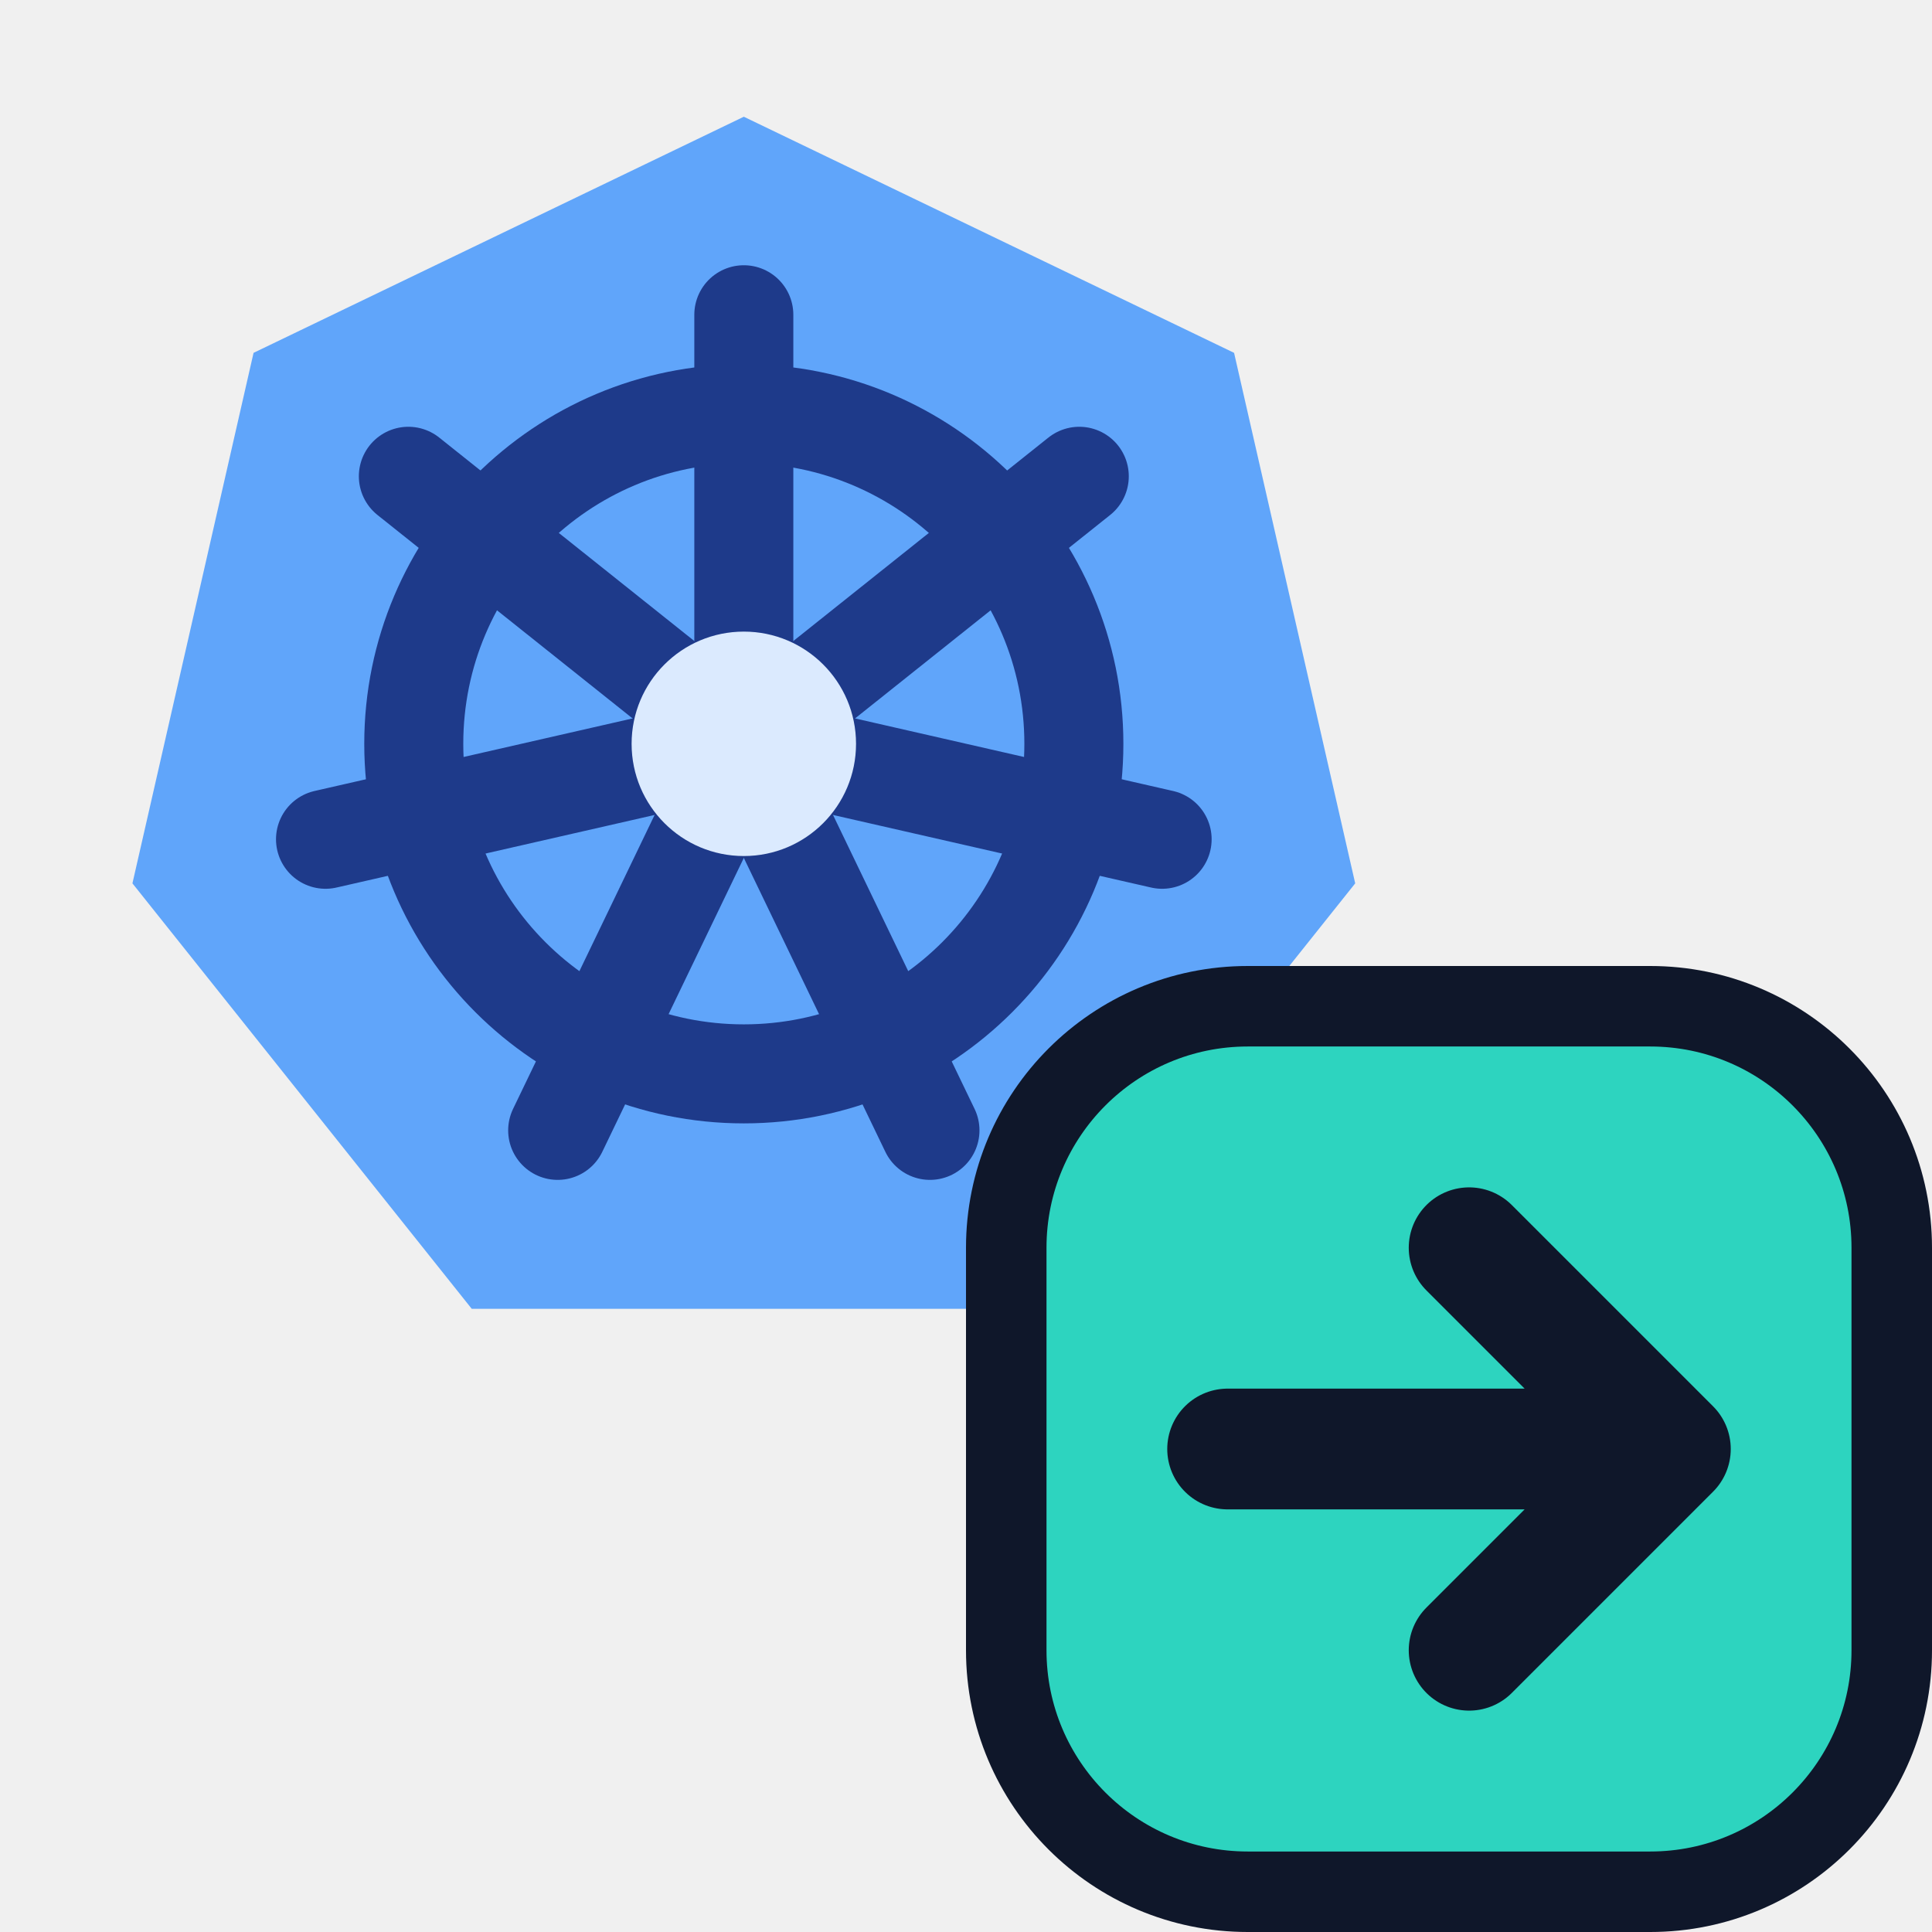
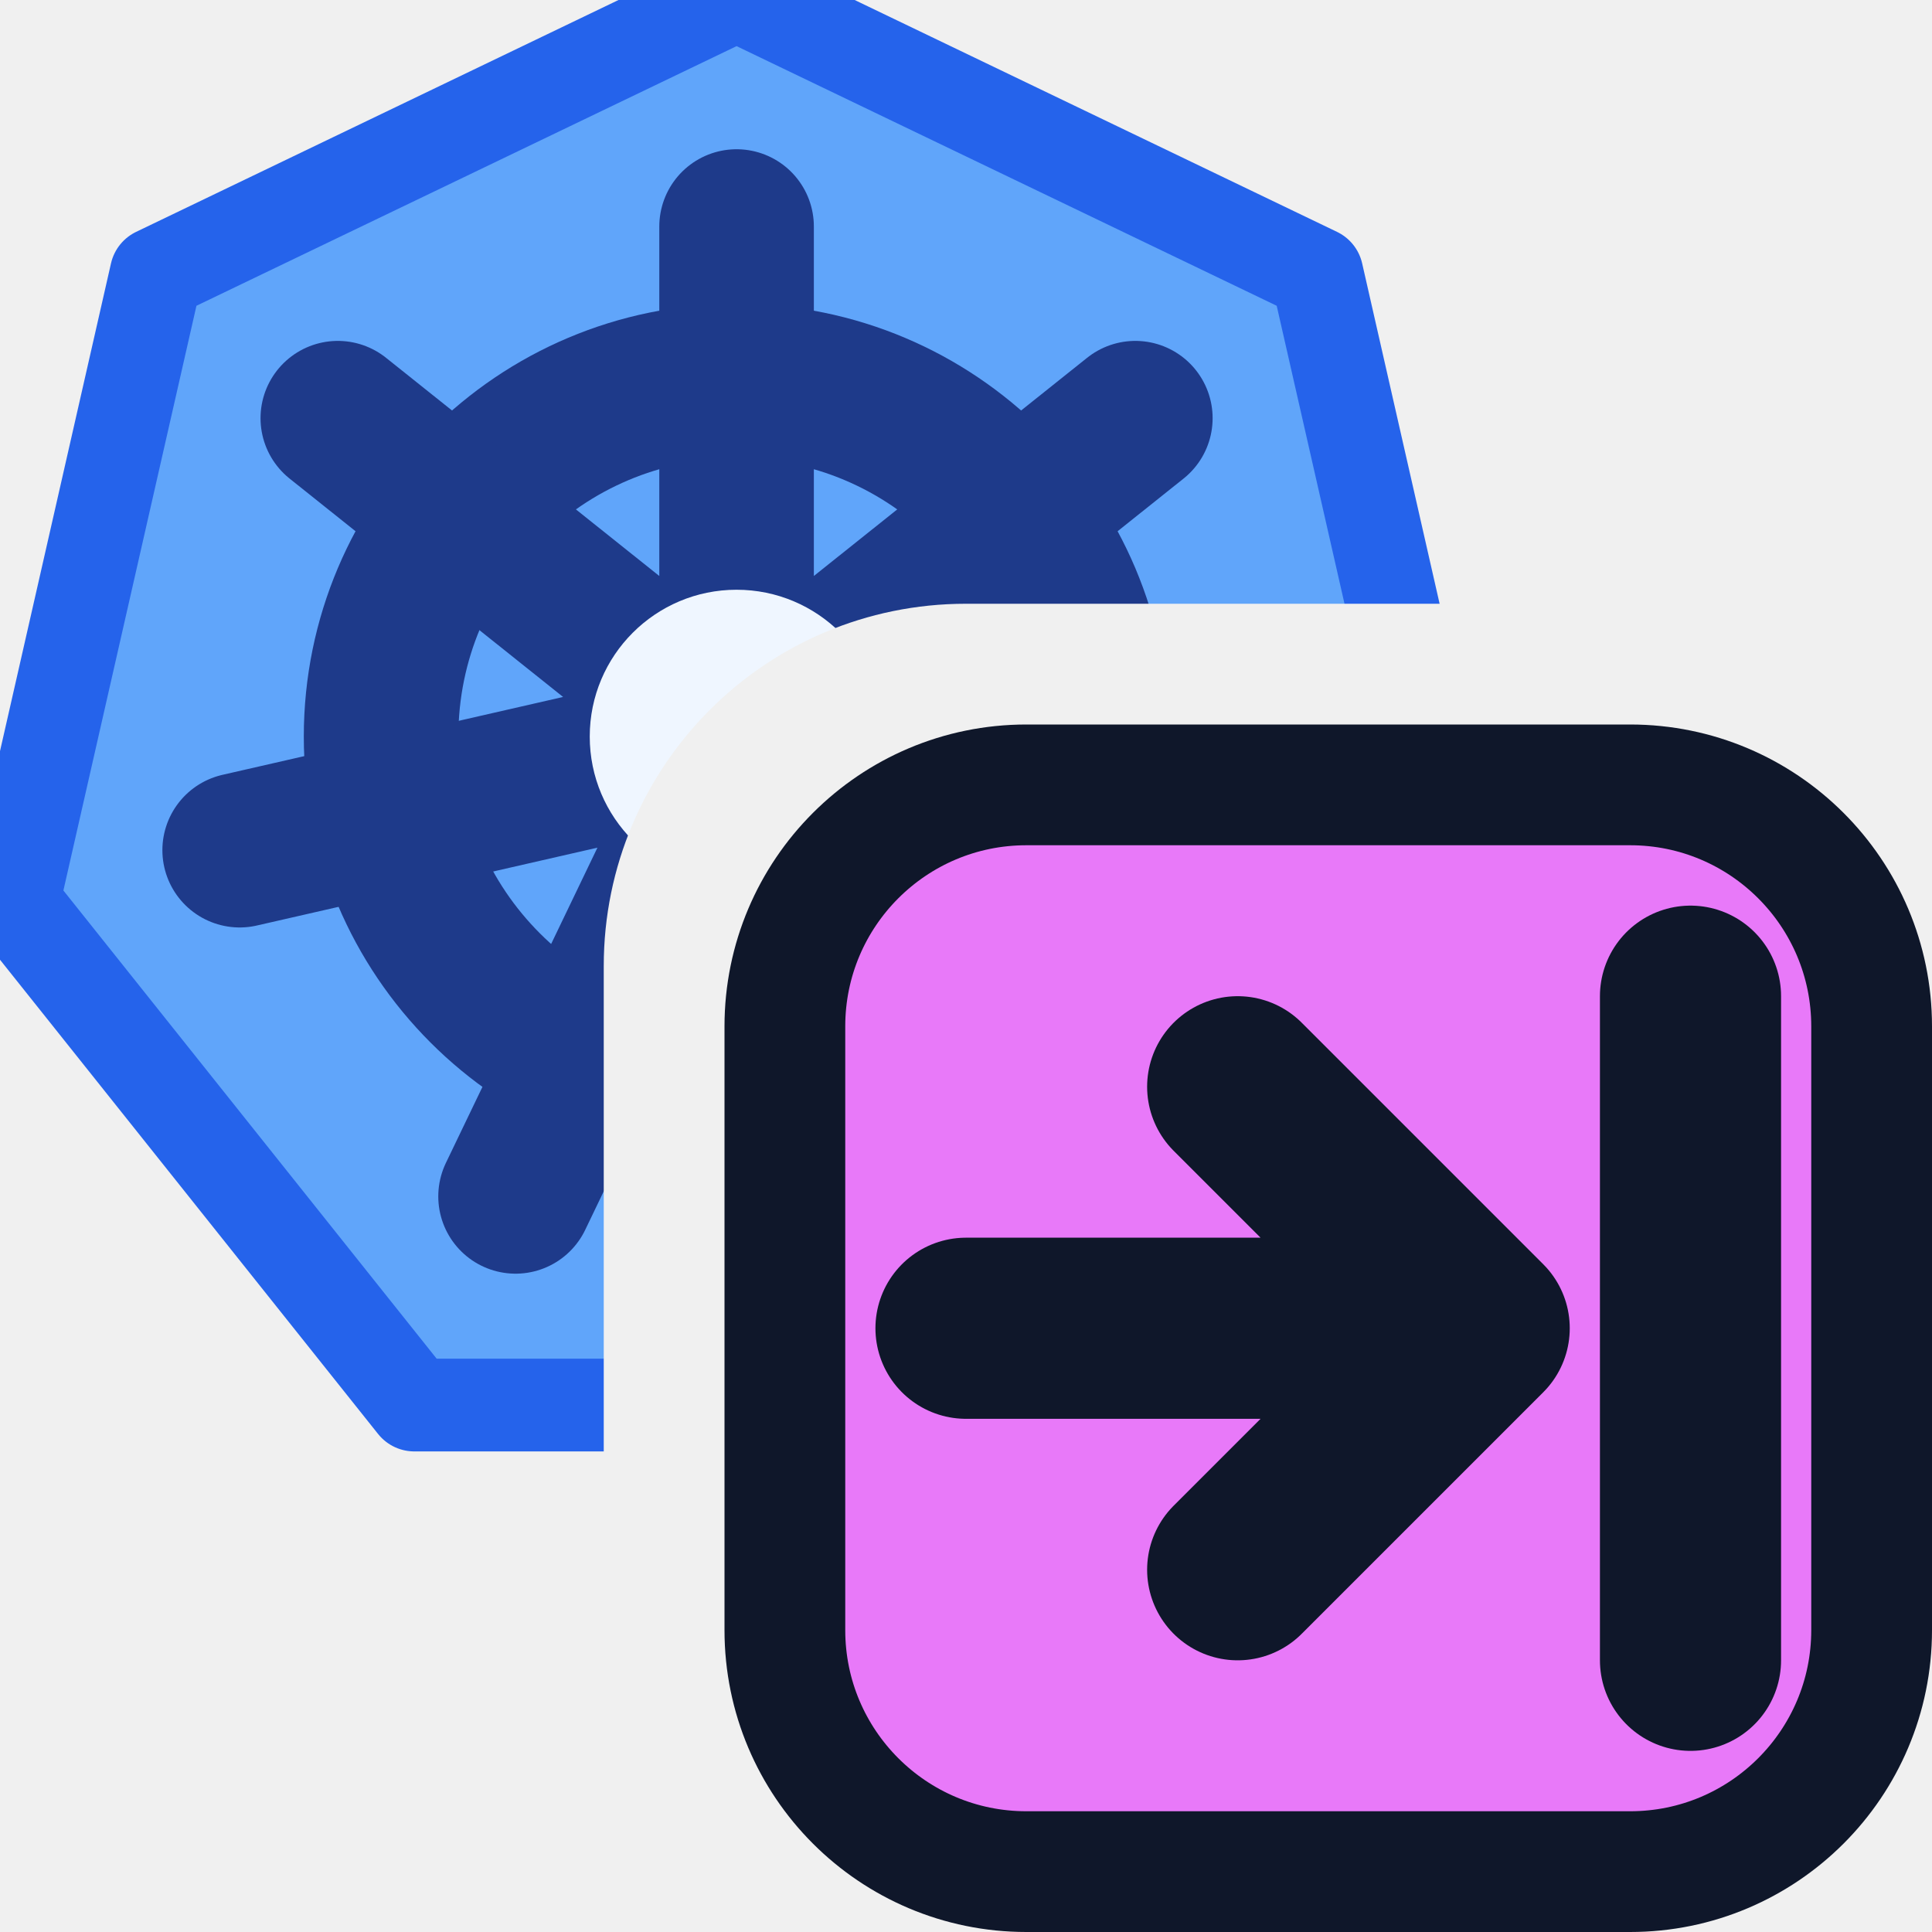
- <svg xmlns="http://www.w3.org/2000/svg" width="16" height="16" viewBox="0 0 24 24" fill="none">
-   <g transform="translate(-0.6 -0.6) scale(0.82)">
-     <path d="M12.000 2.500 L19.427 6.077 L21.262 14.114 L16.122 20.559 L7.878 20.559 L2.738 14.114 L4.573 6.077Z" fill="#60A5FA" />
-     <circle cx="12" cy="12" r="5" stroke="#1E3A8A" stroke-width="1.5" />
-     <path d="M12 12L12.000 5.500" stroke="#1E3A8A" stroke-width="1.5" stroke-linecap="round" stroke-linejoin="round" />
-     <path d="M12 12L17.082 7.947" stroke="#1E3A8A" stroke-width="1.5" stroke-linecap="round" stroke-linejoin="round" />
-     <path d="M12 12L18.337 13.446" stroke="#1E3A8A" stroke-width="1.5" stroke-linecap="round" stroke-linejoin="round" />
-     <path d="M12 12L14.820 17.856" stroke="#1E3A8A" stroke-width="1.5" stroke-linecap="round" stroke-linejoin="round" />
-     <path d="M12 12L9.180 17.856" stroke="#1E3A8A" stroke-width="1.5" stroke-linecap="round" stroke-linejoin="round" />
-     <path d="M12 12L5.663 13.446" stroke="#1E3A8A" stroke-width="1.5" stroke-linecap="round" stroke-linejoin="round" />
-     <path d="M12 12L6.918 7.947" stroke="#1E3A8A" stroke-width="1.5" stroke-linecap="round" stroke-linejoin="round" />
-     <circle cx="12" cy="12" r="1.7" fill="#DBEAFE" />
+ <svg xmlns="http://www.w3.org/2000/svg" width="16" height="16" viewBox="0 0 16 16" fill="none">
+   <defs>
+     <mask id="k8s-badge-cut">
+       <rect width="16" height="16" fill="#fff" />
+       <rect x="5" y="5" width="12" height="12" rx="3" fill="#000" />
+     </mask>
+   </defs>
+   <g mask="url(#k8s-badge-cut)">
+     <g transform="translate(-1.58 -1.58) scale(0.64)">
+       <path d="M12.00 2.40 L19.51 6.01 L21.36 14.14 L16.17 20.65 L7.83 20.65 L2.64 14.14 L4.49 6.01Z" fill="#60A5FA" stroke="#2563EB" stroke-width="1.2" stroke-linejoin="round" />
+       <circle cx="12" cy="12" r="4.6" stroke="#1E3A8A" stroke-width="2" />
+       <path d="M12 12L12.00 5.40M12 12L17.16 7.88M12 12L18.43 13.47M12 12L14.86 17.95M12 12L9.14 17.95M12 12L5.57 13.47M12 12L6.84 7.88" stroke="#1E3A8A" stroke-width="2" stroke-linecap="round" />
+       <circle cx="12" cy="12" r="1.9" fill="#EFF6FF" />
+     </g>
  </g>
-   <rect x="12.5" y="12.5" width="11" height="11" rx="3" fill="#2DD4BF" stroke="#0F172A" stroke-width="1" />
-   <path d="M15.25 18H20.5M18.25 15.5L20.75 18L18.25 20.5" stroke="#0F172A" stroke-width="1.5" stroke-linecap="round" stroke-linejoin="round" />
+   <rect x="6.5" y="6.5" width="9" height="9" rx="2" fill="#E879F9" stroke="#0F172A" />
+   <path d="M8 11H12M10.25 9L12.25 11L10.25 13M14 8.25V13.75" stroke="#0F172A" stroke-width="1.5" stroke-linecap="round" stroke-linejoin="round" />
</svg>
